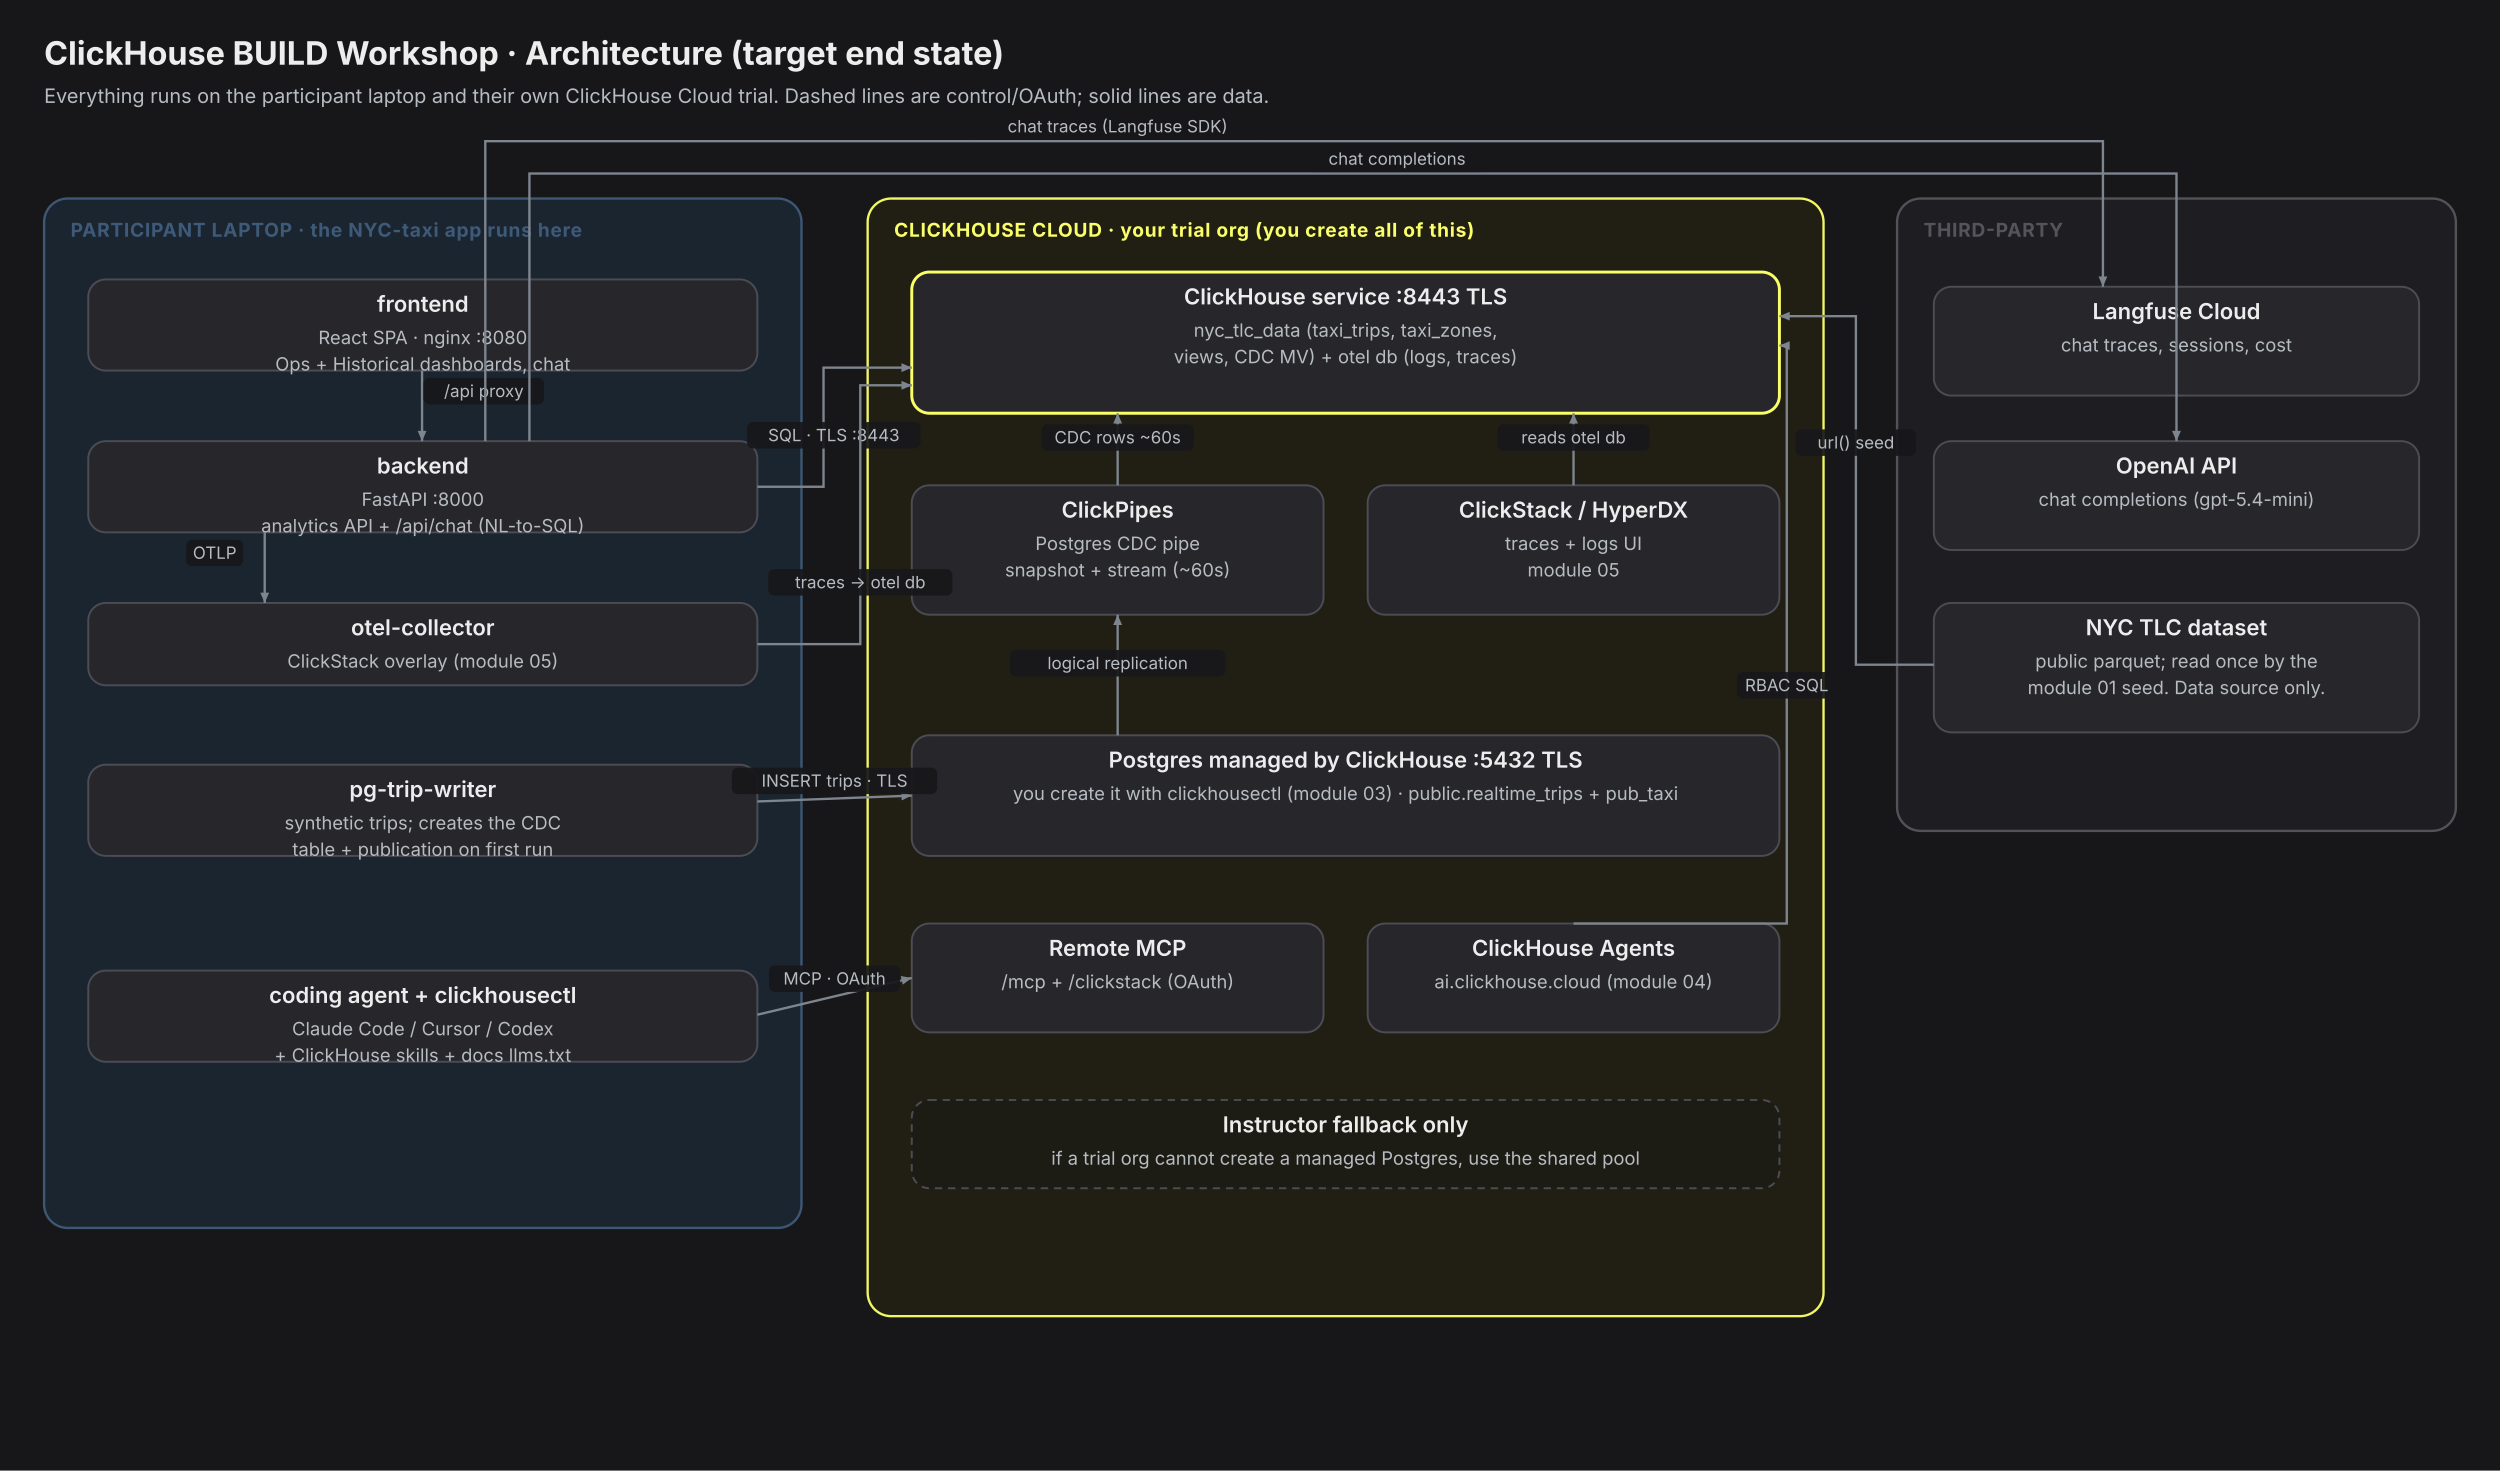
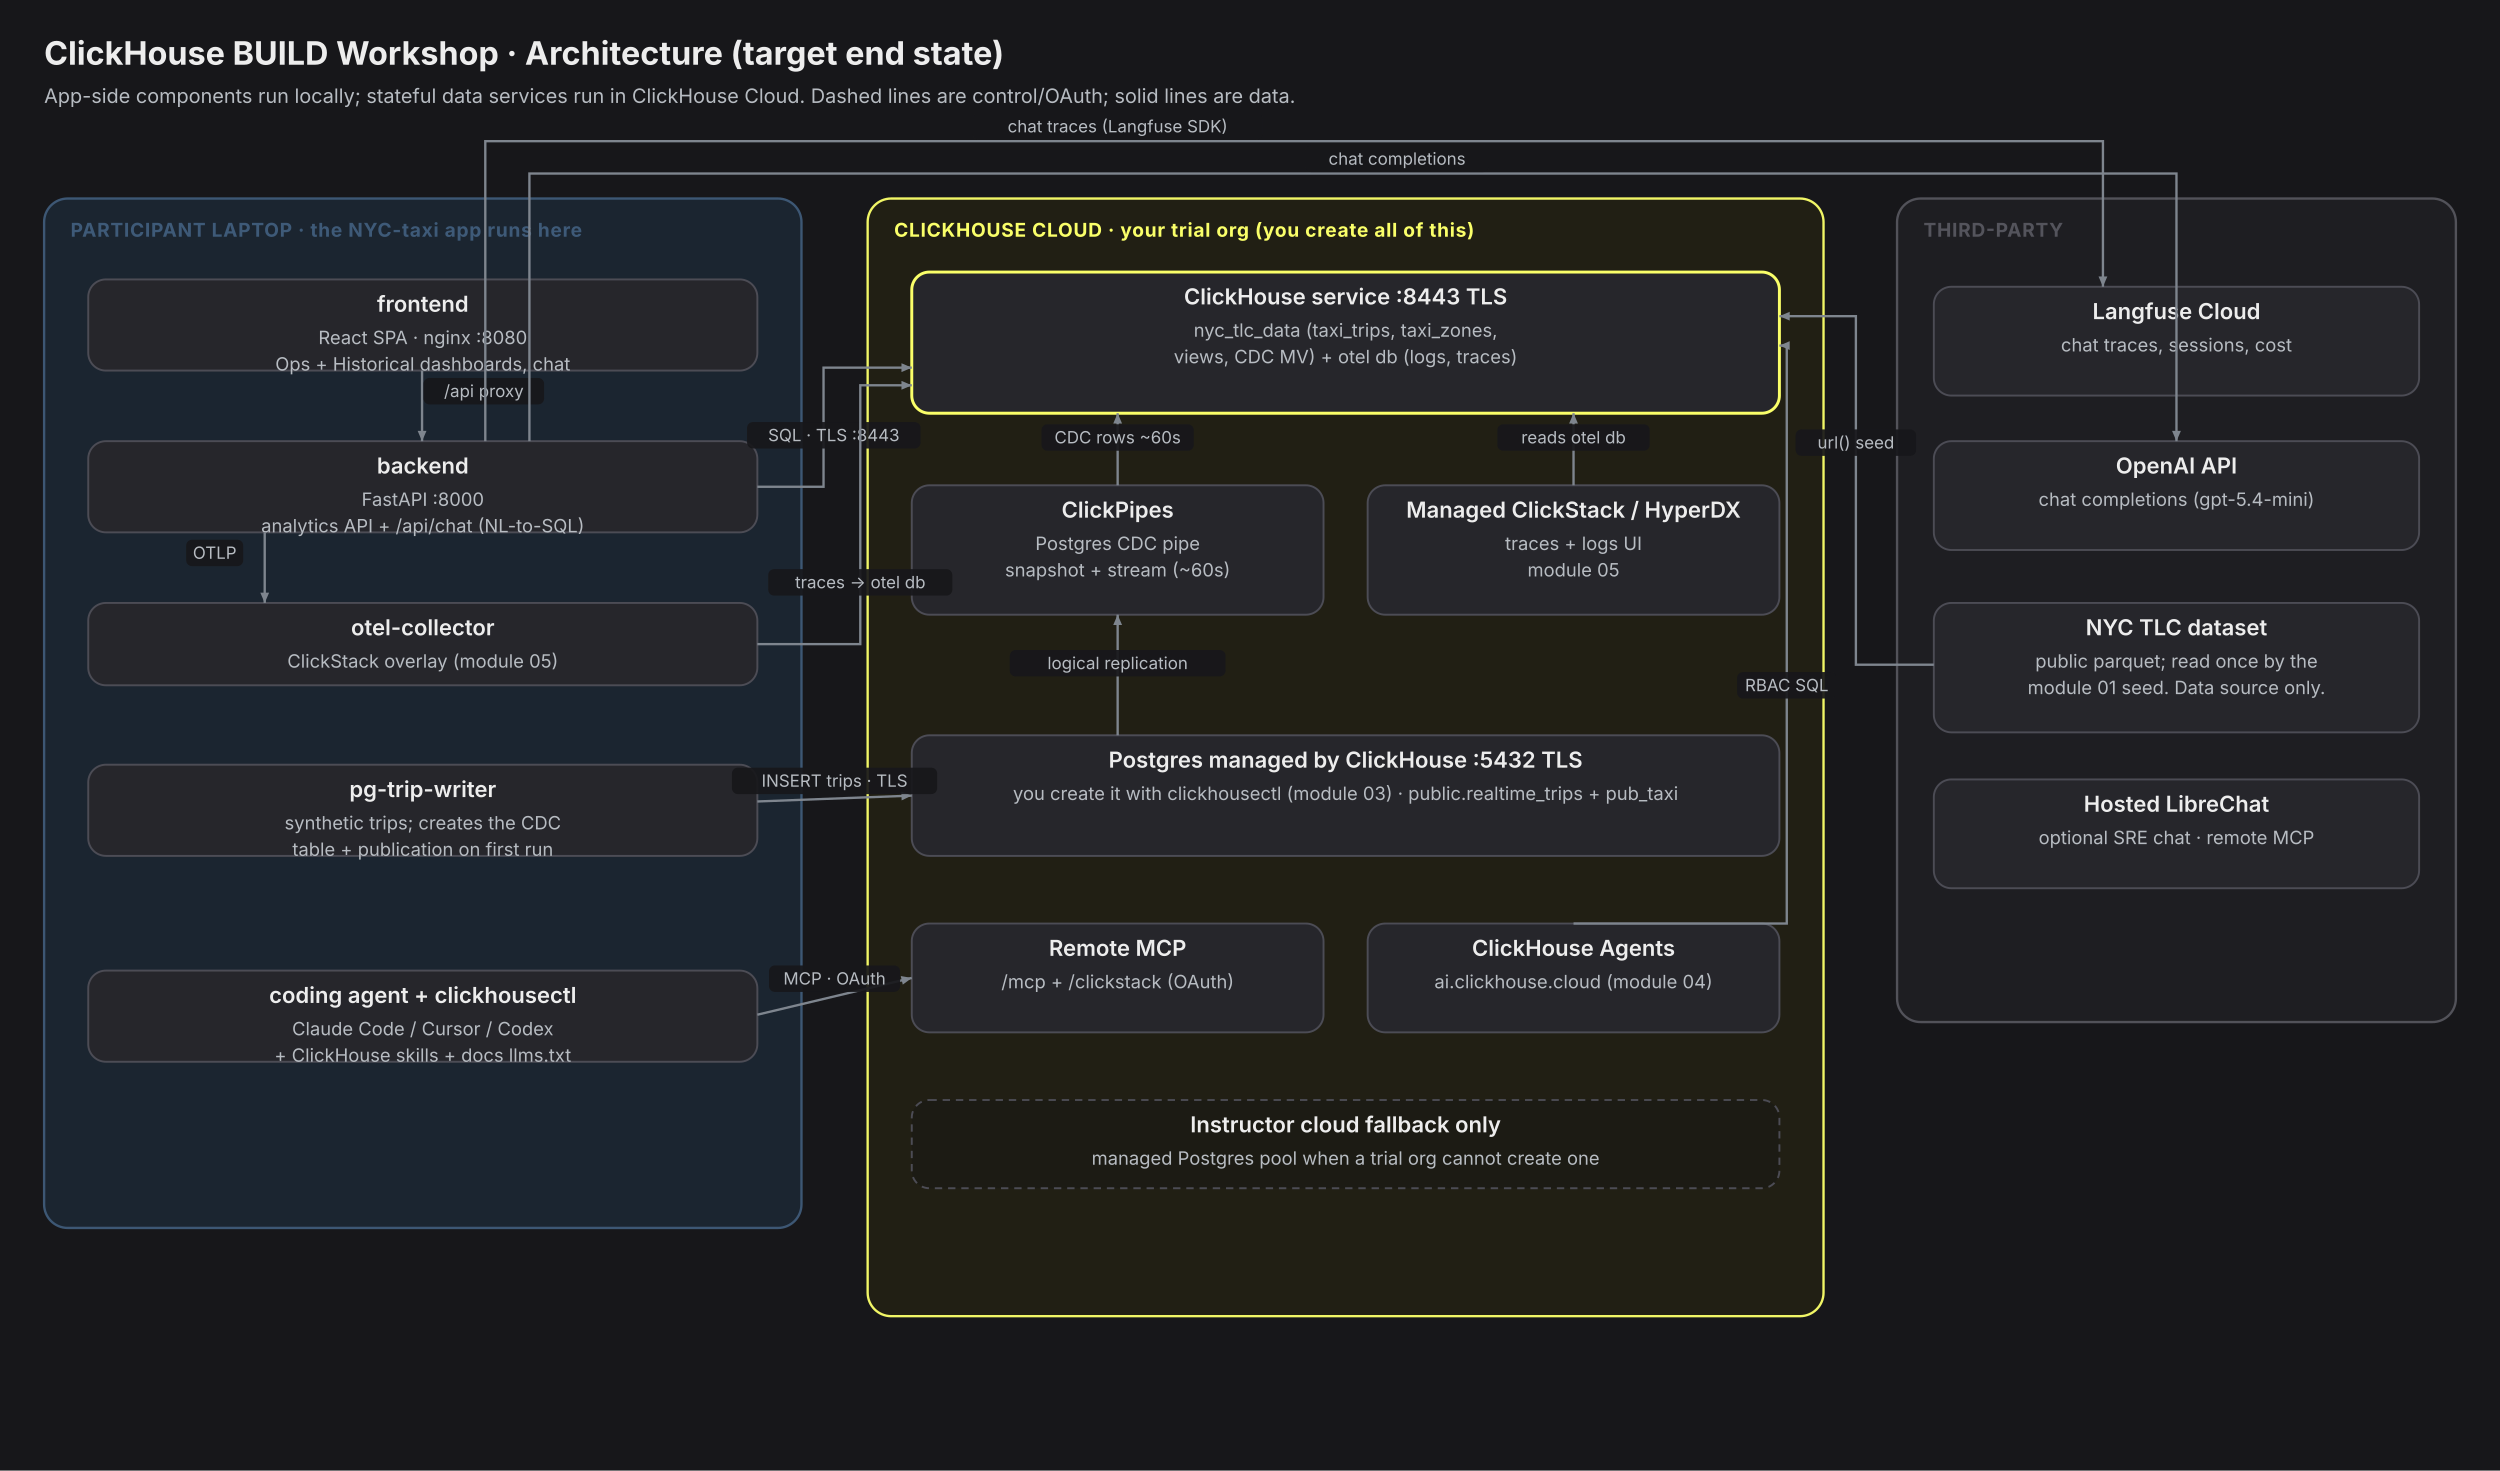
<svg xmlns="http://www.w3.org/2000/svg" width="1700" height="1000" viewBox="0 0 1700 1000" font-family="Inter, -apple-system, Segoe UI, Roboto, sans-serif">
  <rect x="0" y="0" width="1700" height="1000" fill="#17171A" />
  <defs>
    <marker id="arrow" markerWidth="9" markerHeight="9" refX="7" refY="3" orient="auto" markerUnits="userSpaceOnUse">
      <path d="M0,0 L7,3 L0,6 Z" fill="#7E858E" />
    </marker>
  </defs>
  <text x="30" y="44" fill="#EDEDED" font-size="22" font-weight="700">ClickHouse BUILD Workshop · Architecture (target end state)</text>
-   <text x="30" y="70" fill="#B7BCC2" font-size="13.5">Everything runs on the participant laptop and their own ClickHouse Cloud trial. Dashed lines are control/OAuth; solid lines are data.</text>
+   <text x="30" y="70" fill="#B7BCC2" font-size="13.5">App-side components run locally; stateful data services run in ClickHouse Cloud. Dashed lines are control/OAuth; solid lines are data.</text>
  <rect x="30" y="135" width="515" height="700" rx="16" fill="#1B2531" stroke="#3E5A78" stroke-width="1.6" opacity="0.96" />
  <text x="48" y="161" fill="#3E5A78" font-size="13" font-weight="700" letter-spacing="0.5">PARTICIPANT LAPTOP  ·  the NYC-taxi app runs here</text>
  <rect x="590" y="135" width="650" height="760" rx="16" fill="#211F14" stroke="#FAFF69" stroke-width="1.6" opacity="0.96" />
  <text x="608" y="161" fill="#FAFF69" font-size="13" font-weight="700" letter-spacing="0.5">CLICKHOUSE CLOUD  ·  your trial org (you create all of this)</text>
-   <rect x="1290" y="135" width="380" height="430" rx="16" fill="#1E1E22" stroke="#54545C" stroke-width="1.6" opacity="0.96" />
+   <rect x="1290" y="135" width="380" height="560" rx="16" fill="#1E1E22" stroke="#54545C" stroke-width="1.6" opacity="0.96" />
  <text x="1308" y="161" fill="#54545C" font-size="13" font-weight="700" letter-spacing="0.5">THIRD-PARTY</text>
  <rect x="60" y="190" width="455" height="62" rx="12" fill="#26262B" stroke="#4C4C55" stroke-width="1.3" />
  <text x="287.5" y="212" fill="#EDEDED" font-size="15" font-weight="600" text-anchor="middle">frontend</text>
  <text x="287.5" y="234" fill="#B7BCC2" font-size="12.5" text-anchor="middle">React SPA · nginx :8080</text>
  <text x="287.5" y="252" fill="#B7BCC2" font-size="12.5" text-anchor="middle">Ops + Historical dashboards, chat</text>
  <rect x="60" y="300" width="455" height="62" rx="12" fill="#26262B" stroke="#4C4C55" stroke-width="1.3" />
  <text x="287.5" y="322" fill="#EDEDED" font-size="15" font-weight="600" text-anchor="middle">backend</text>
  <text x="287.5" y="344" fill="#B7BCC2" font-size="12.5" text-anchor="middle">FastAPI :8000</text>
  <text x="287.5" y="362" fill="#B7BCC2" font-size="12.5" text-anchor="middle">analytics API + /api/chat (NL-to-SQL)</text>
  <rect x="60" y="410" width="455" height="56" rx="12" fill="#26262B" stroke="#4C4C55" stroke-width="1.3" />
  <text x="287.5" y="432" fill="#EDEDED" font-size="15" font-weight="600" text-anchor="middle">otel-collector</text>
  <text x="287.5" y="454" fill="#B7BCC2" font-size="12.5" text-anchor="middle">ClickStack overlay (module 05)</text>
  <rect x="60" y="520" width="455" height="62" rx="12" fill="#26262B" stroke="#4C4C55" stroke-width="1.3" />
  <text x="287.5" y="542" fill="#EDEDED" font-size="15" font-weight="600" text-anchor="middle">pg-trip-writer</text>
  <text x="287.5" y="564" fill="#B7BCC2" font-size="12.5" text-anchor="middle">synthetic trips; creates the CDC</text>
  <text x="287.5" y="582" fill="#B7BCC2" font-size="12.5" text-anchor="middle">table + publication on first run</text>
  <rect x="60" y="660" width="455" height="62" rx="12" fill="#26262B" stroke="#4C4C55" stroke-width="1.3" />
  <text x="287.5" y="682" fill="#EDEDED" font-size="15" font-weight="600" text-anchor="middle">coding agent + clickhousectl</text>
  <text x="287.5" y="704" fill="#B7BCC2" font-size="12.5" text-anchor="middle">Claude Code / Cursor / Codex</text>
  <text x="287.5" y="722" fill="#B7BCC2" font-size="12.5" text-anchor="middle">+ ClickHouse skills + docs llms.txt</text>
  <rect x="620" y="185" width="590" height="96" rx="12" fill="#26262B" stroke="#FAFF69" stroke-width="2" />
  <text x="915.0" y="207" fill="#EDEDED" font-size="15" font-weight="600" text-anchor="middle">ClickHouse service  :8443 TLS</text>
  <text x="915.0" y="229" fill="#B7BCC2" font-size="12.5" text-anchor="middle">nyc_tlc_data (taxi_trips, taxi_zones,</text>
  <text x="915.0" y="247" fill="#B7BCC2" font-size="12.5" text-anchor="middle">views, CDC MV)   +   otel db (logs, traces)</text>
  <rect x="620" y="330" width="280" height="88" rx="12" fill="#26262B" stroke="#4C4C55" stroke-width="1.3" />
  <text x="760.0" y="352" fill="#EDEDED" font-size="15" font-weight="600" text-anchor="middle">ClickPipes</text>
  <text x="760.0" y="374" fill="#B7BCC2" font-size="12.5" text-anchor="middle">Postgres CDC pipe</text>
  <text x="760.0" y="392" fill="#B7BCC2" font-size="12.5" text-anchor="middle">snapshot + stream (~60s)</text>
  <rect x="930" y="330" width="280" height="88" rx="12" fill="#26262B" stroke="#4C4C55" stroke-width="1.3" />
-   <text x="1070.0" y="352" fill="#EDEDED" font-size="15" font-weight="600" text-anchor="middle">ClickStack / HyperDX</text>
+   <text x="1070.0" y="352" fill="#EDEDED" font-size="15" font-weight="600" text-anchor="middle">Managed ClickStack / HyperDX</text>
  <text x="1070.0" y="374" fill="#B7BCC2" font-size="12.5" text-anchor="middle">traces + logs UI</text>
  <text x="1070.0" y="392" fill="#B7BCC2" font-size="12.5" text-anchor="middle">module 05</text>
  <rect x="620" y="500" width="590" height="82" rx="12" fill="#26262B" stroke="#4C4C55" stroke-width="1.3" />
  <text x="915.0" y="522" fill="#EDEDED" font-size="15" font-weight="600" text-anchor="middle">Postgres managed by ClickHouse  :5432 TLS</text>
  <text x="915.0" y="544" fill="#B7BCC2" font-size="12.5" text-anchor="middle">you create it with clickhousectl (module 03) · public.realtime_trips + pub_taxi</text>
  <rect x="620" y="628" width="280" height="74" rx="12" fill="#26262B" stroke="#4C4C55" stroke-width="1.3" />
  <text x="760.0" y="650" fill="#EDEDED" font-size="15" font-weight="600" text-anchor="middle">Remote MCP</text>
  <text x="760.0" y="672" fill="#B7BCC2" font-size="12.5" text-anchor="middle">/mcp + /clickstack (OAuth)</text>
  <rect x="930" y="628" width="280" height="74" rx="12" fill="#26262B" stroke="#4C4C55" stroke-width="1.3" />
  <text x="1070.0" y="650" fill="#EDEDED" font-size="15" font-weight="600" text-anchor="middle">ClickHouse Agents</text>
  <text x="1070.0" y="672" fill="#B7BCC2" font-size="12.5" text-anchor="middle">ai.clickhouse.cloud (module 04)</text>
  <rect x="620" y="748" width="590" height="60" rx="12" fill="#1C1B14" stroke="#4C4C55" stroke-width="1.3" stroke-dasharray="5 4" />
-   <text x="915.0" y="770" fill="#EDEDED" font-size="15" font-weight="600" text-anchor="middle">Instructor fallback only</text>
-   <text x="915.0" y="792" fill="#B7BCC2" font-size="12.5" text-anchor="middle">if a trial org cannot create a managed Postgres, use the shared pool</text>
+   <text x="915.0" y="770" fill="#EDEDED" font-size="15" font-weight="600" text-anchor="middle">Instructor cloud fallback only</text>
+   <text x="915.0" y="792" fill="#B7BCC2" font-size="12.5" text-anchor="middle">managed Postgres pool when a trial org cannot create one</text>
  <rect x="1315" y="195" width="330" height="74" rx="12" fill="#26262B" stroke="#4C4C55" stroke-width="1.3" />
  <text x="1480.0" y="217" fill="#EDEDED" font-size="15" font-weight="600" text-anchor="middle">Langfuse Cloud</text>
  <text x="1480.0" y="239" fill="#B7BCC2" font-size="12.5" text-anchor="middle">chat traces, sessions, cost</text>
  <rect x="1315" y="300" width="330" height="74" rx="12" fill="#26262B" stroke="#4C4C55" stroke-width="1.3" />
  <text x="1480.0" y="322" fill="#EDEDED" font-size="15" font-weight="600" text-anchor="middle">OpenAI API</text>
  <text x="1480.0" y="344" fill="#B7BCC2" font-size="12.5" text-anchor="middle">chat completions (gpt-5.4-mini)</text>
  <rect x="1315" y="410" width="330" height="88" rx="12" fill="#26262B" stroke="#4C4C55" stroke-width="1.3" />
  <text x="1480.0" y="432" fill="#EDEDED" font-size="15" font-weight="600" text-anchor="middle">NYC TLC dataset</text>
  <text x="1480.0" y="454" fill="#B7BCC2" font-size="12.5" text-anchor="middle">public parquet; read once by the</text>
  <text x="1480.0" y="472" fill="#B7BCC2" font-size="12.5" text-anchor="middle">module 01 seed. Data source only.</text>
+   <rect x="1315" y="530" width="330" height="74" rx="12" fill="#26262B" stroke="#4C4C55" stroke-width="1.3" />
+   <text x="1480.0" y="552" fill="#EDEDED" font-size="15" font-weight="600" text-anchor="middle">Hosted LibreChat</text>
+   <text x="1480.0" y="574" fill="#B7BCC2" font-size="12.5" text-anchor="middle">optional SRE chat · remote MCP</text>
  <path d="M287,252 L287,300" fill="none" stroke="#7E858E" stroke-width="1.6" marker-end="url(#arrow)" />
  <rect x="288.0" y="257.0" width="82.0" height="18" rx="4" fill="#17171A" opacity="0.92" />
  <text x="329.0" y="270.0" fill="#B7BCC2" font-size="11.5" text-anchor="middle">/api proxy</text>
  <path d="M180,362 L180,410" fill="none" stroke="#7E858E" stroke-width="1.6" marker-end="url(#arrow)" />
  <rect x="126.6" y="367.0" width="38.8" height="18" rx="4" fill="#17171A" opacity="0.92" />
  <text x="146.0" y="380.0" fill="#B7BCC2" font-size="11.5" text-anchor="middle">OTLP</text>
  <path d="M515,331 L560,331 L560,250 L620,250" fill="none" stroke="#7E858E" stroke-width="1.6" marker-end="url(#arrow)" />
  <rect x="508.0" y="287" width="118.0" height="18" rx="4" fill="#17171A" opacity="0.92" />
  <text x="567" y="300" fill="#B7BCC2" font-size="11.5" text-anchor="middle">SQL · TLS :8443</text>
  <path d="M515,438 L585,438 L585,262 L620,262" fill="none" stroke="#7E858E" stroke-width="1.6" marker-end="url(#arrow)" />
  <rect x="522.4" y="387" width="125.2" height="18" rx="4" fill="#17171A" opacity="0.92" />
  <text x="585" y="400" fill="#B7BCC2" font-size="11.5" text-anchor="middle">traces → otel db</text>
  <path d="M515,545 L620,541" fill="none" stroke="#7E858E" stroke-width="1.6" marker-end="url(#arrow)" />
  <rect x="497.7" y="522.0" width="139.6" height="18" rx="4" fill="#17171A" opacity="0.92" />
  <text x="567.5" y="535.0" fill="#B7BCC2" font-size="11.5" text-anchor="middle">INSERT trips · TLS</text>
  <path d="M515,690 L620,665" fill="none" stroke="#7E858E" stroke-width="1.6" marker-end="url(#arrow)" />
  <rect x="522.9" y="656.5" width="89.2" height="18" rx="4" fill="#17171A" opacity="0.92" />
  <text x="567.5" y="669.5" fill="#B7BCC2" font-size="11.5" text-anchor="middle">MCP · OAuth</text>
  <path d="M760,500 L760,418" fill="none" stroke="#7E858E" stroke-width="1.6" marker-end="url(#arrow)" />
  <rect x="686.6" y="442.0" width="146.8" height="18" rx="4" fill="#17171A" opacity="0.92" />
  <text x="760.0" y="455.0" fill="#B7BCC2" font-size="11.5" text-anchor="middle">logical replication</text>
  <path d="M760,330 L760,281" fill="none" stroke="#7E858E" stroke-width="1.6" marker-end="url(#arrow)" />
  <rect x="708.2" y="288.5" width="103.6" height="18" rx="4" fill="#17171A" opacity="0.92" />
  <text x="760.0" y="301.5" fill="#B7BCC2" font-size="11.5" text-anchor="middle">CDC rows ~60s</text>
  <path d="M1070,330 L1070,281" fill="none" stroke="#7E858E" stroke-width="1.6" marker-end="url(#arrow)" />
  <rect x="1018.2" y="288.5" width="103.6" height="18" rx="4" fill="#17171A" opacity="0.92" />
  <text x="1070.0" y="301.5" fill="#B7BCC2" font-size="11.5" text-anchor="middle">reads otel db</text>
  <path d="M1070,628 L1215,628 L1215,235 L1210,235" fill="none" stroke="#7E858E" stroke-width="1.6" marker-end="url(#arrow)" />
  <rect x="1181.2" y="457" width="67.6" height="18" rx="4" fill="#17171A" opacity="0.92" />
  <text x="1215" y="470" fill="#B7BCC2" font-size="11.5" text-anchor="middle">RBAC SQL</text>
  <path d="M360,300 L360,118 L1480,118 L1480,300" fill="none" stroke="#7E858E" stroke-width="1.6" marker-end="url(#arrow)" />
  <rect x="887.4" y="99" width="125.2" height="18" rx="4" fill="#17171A" opacity="0.92" />
  <text x="950" y="112" fill="#B7BCC2" font-size="11.5" text-anchor="middle">chat completions</text>
  <path d="M330,300 L330,96 L1430,96 L1430,195" fill="none" stroke="#7E858E" stroke-width="1.6" marker-end="url(#arrow)" />
  <rect x="661.4" y="77" width="197.2" height="18" rx="4" fill="#17171A" opacity="0.92" />
  <text x="760" y="90" fill="#B7BCC2" font-size="11.5" text-anchor="middle">chat traces (Langfuse SDK)</text>
  <path d="M1315,452 L1262,452 L1262,215 L1210,215" fill="none" stroke="#7E858E" stroke-width="1.6" marker-end="url(#arrow)" />
  <rect x="1221.0" y="292" width="82.0" height="18" rx="4" fill="#17171A" opacity="0.92" />
  <text x="1262" y="305" fill="#B7BCC2" font-size="11.5" text-anchor="middle">url() seed</text>
</svg>
